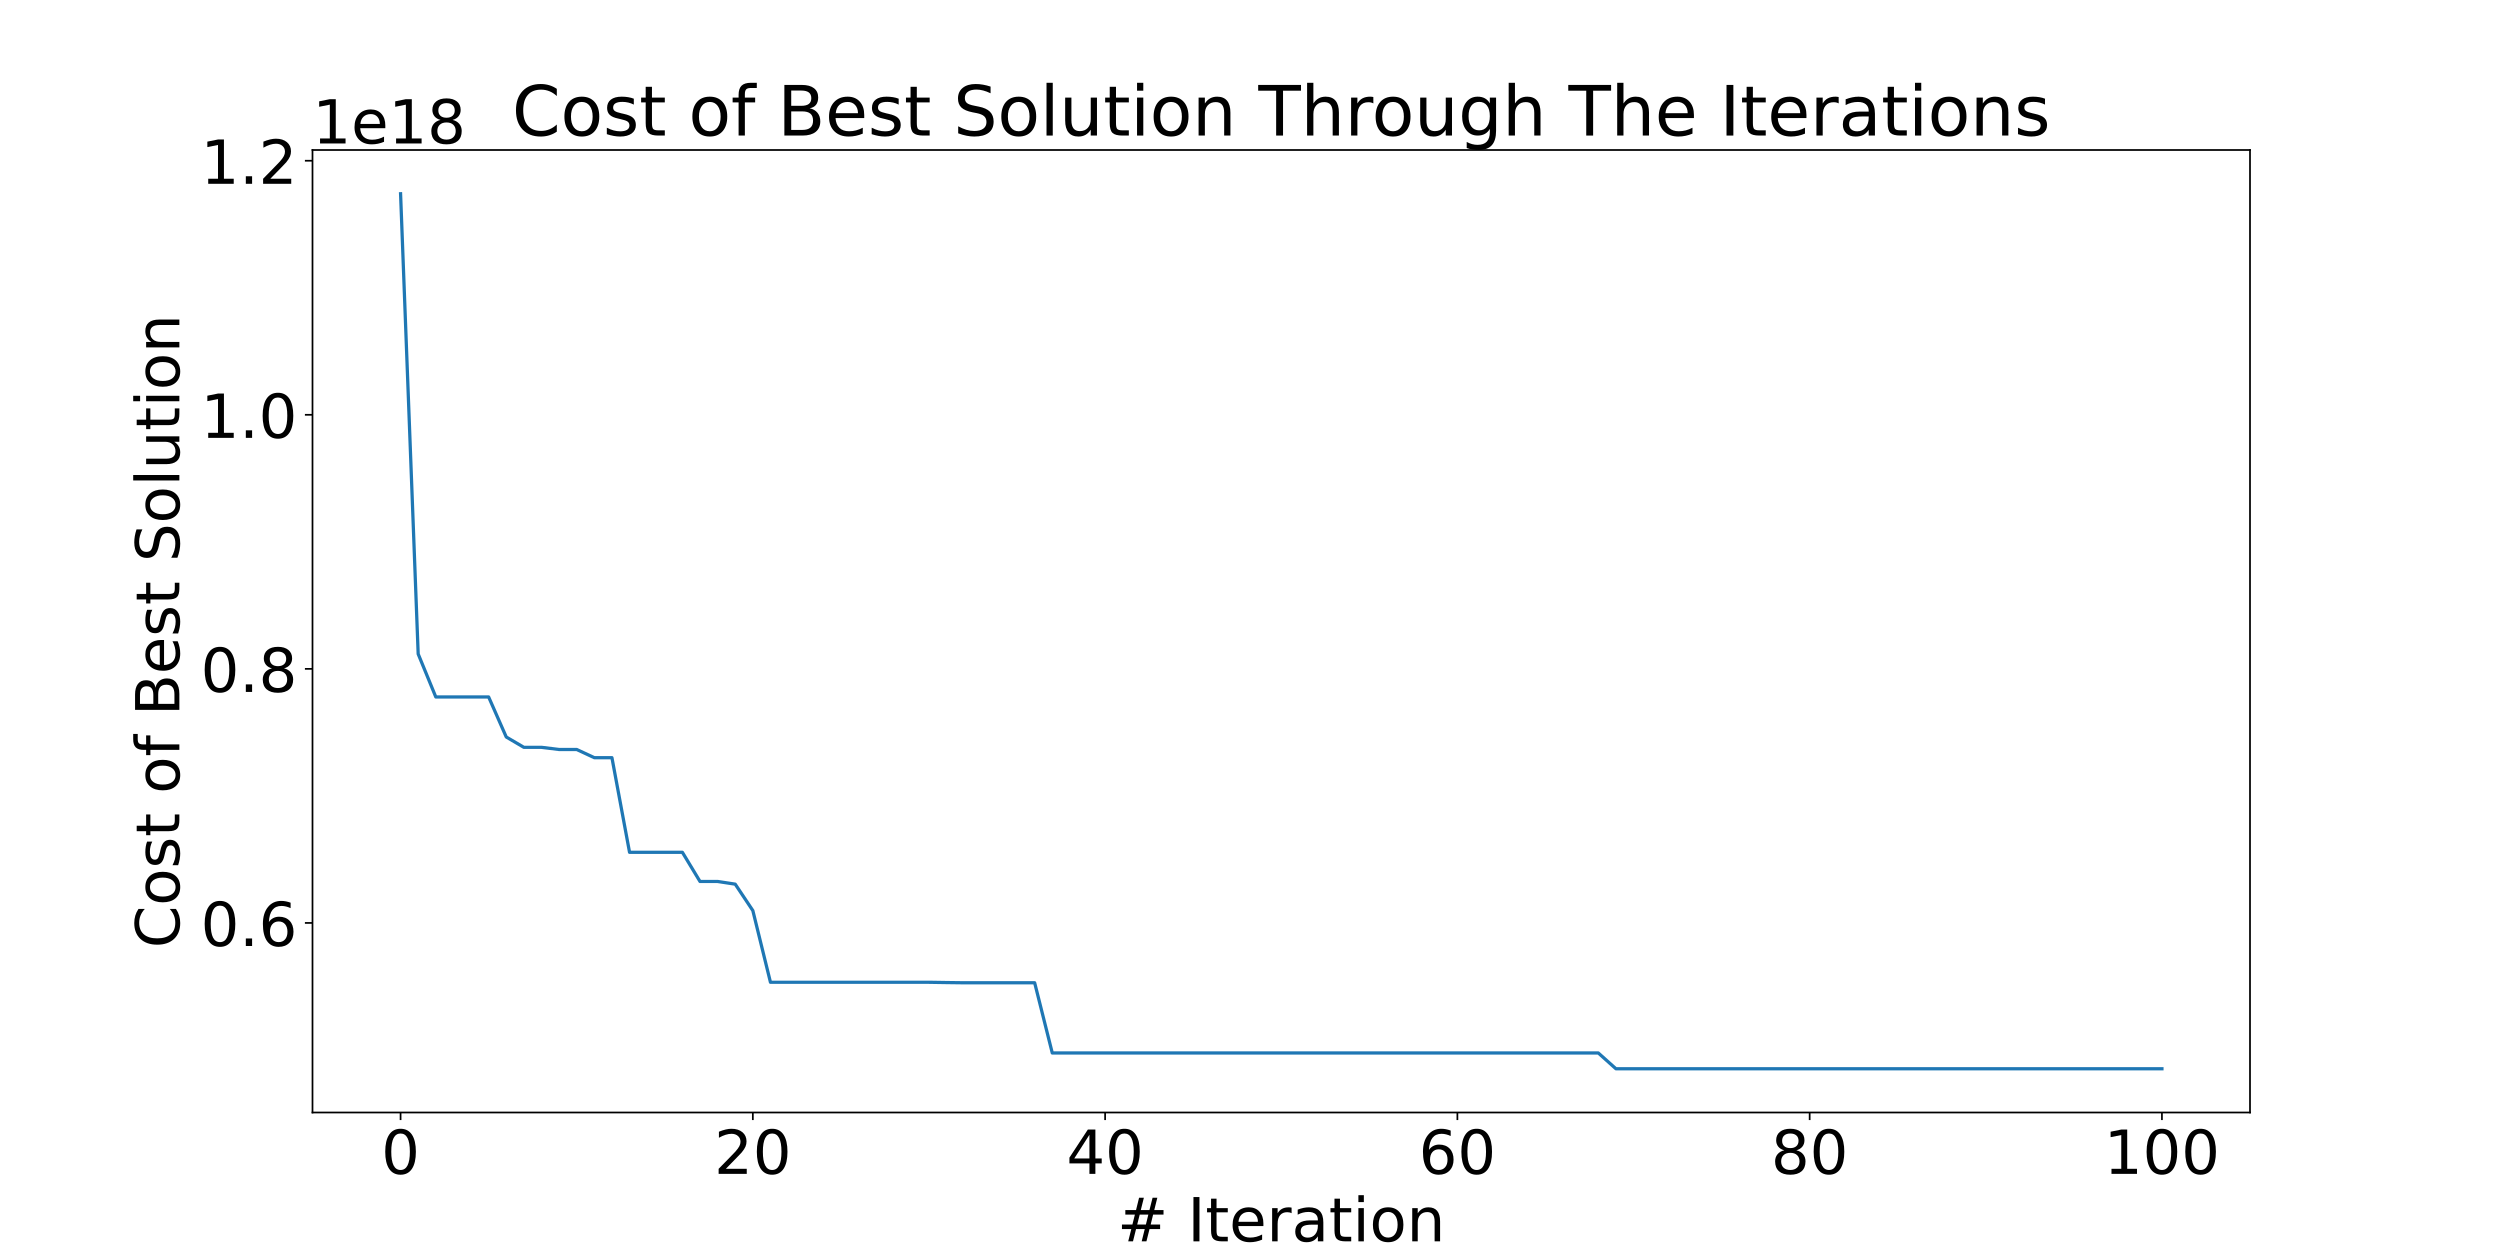
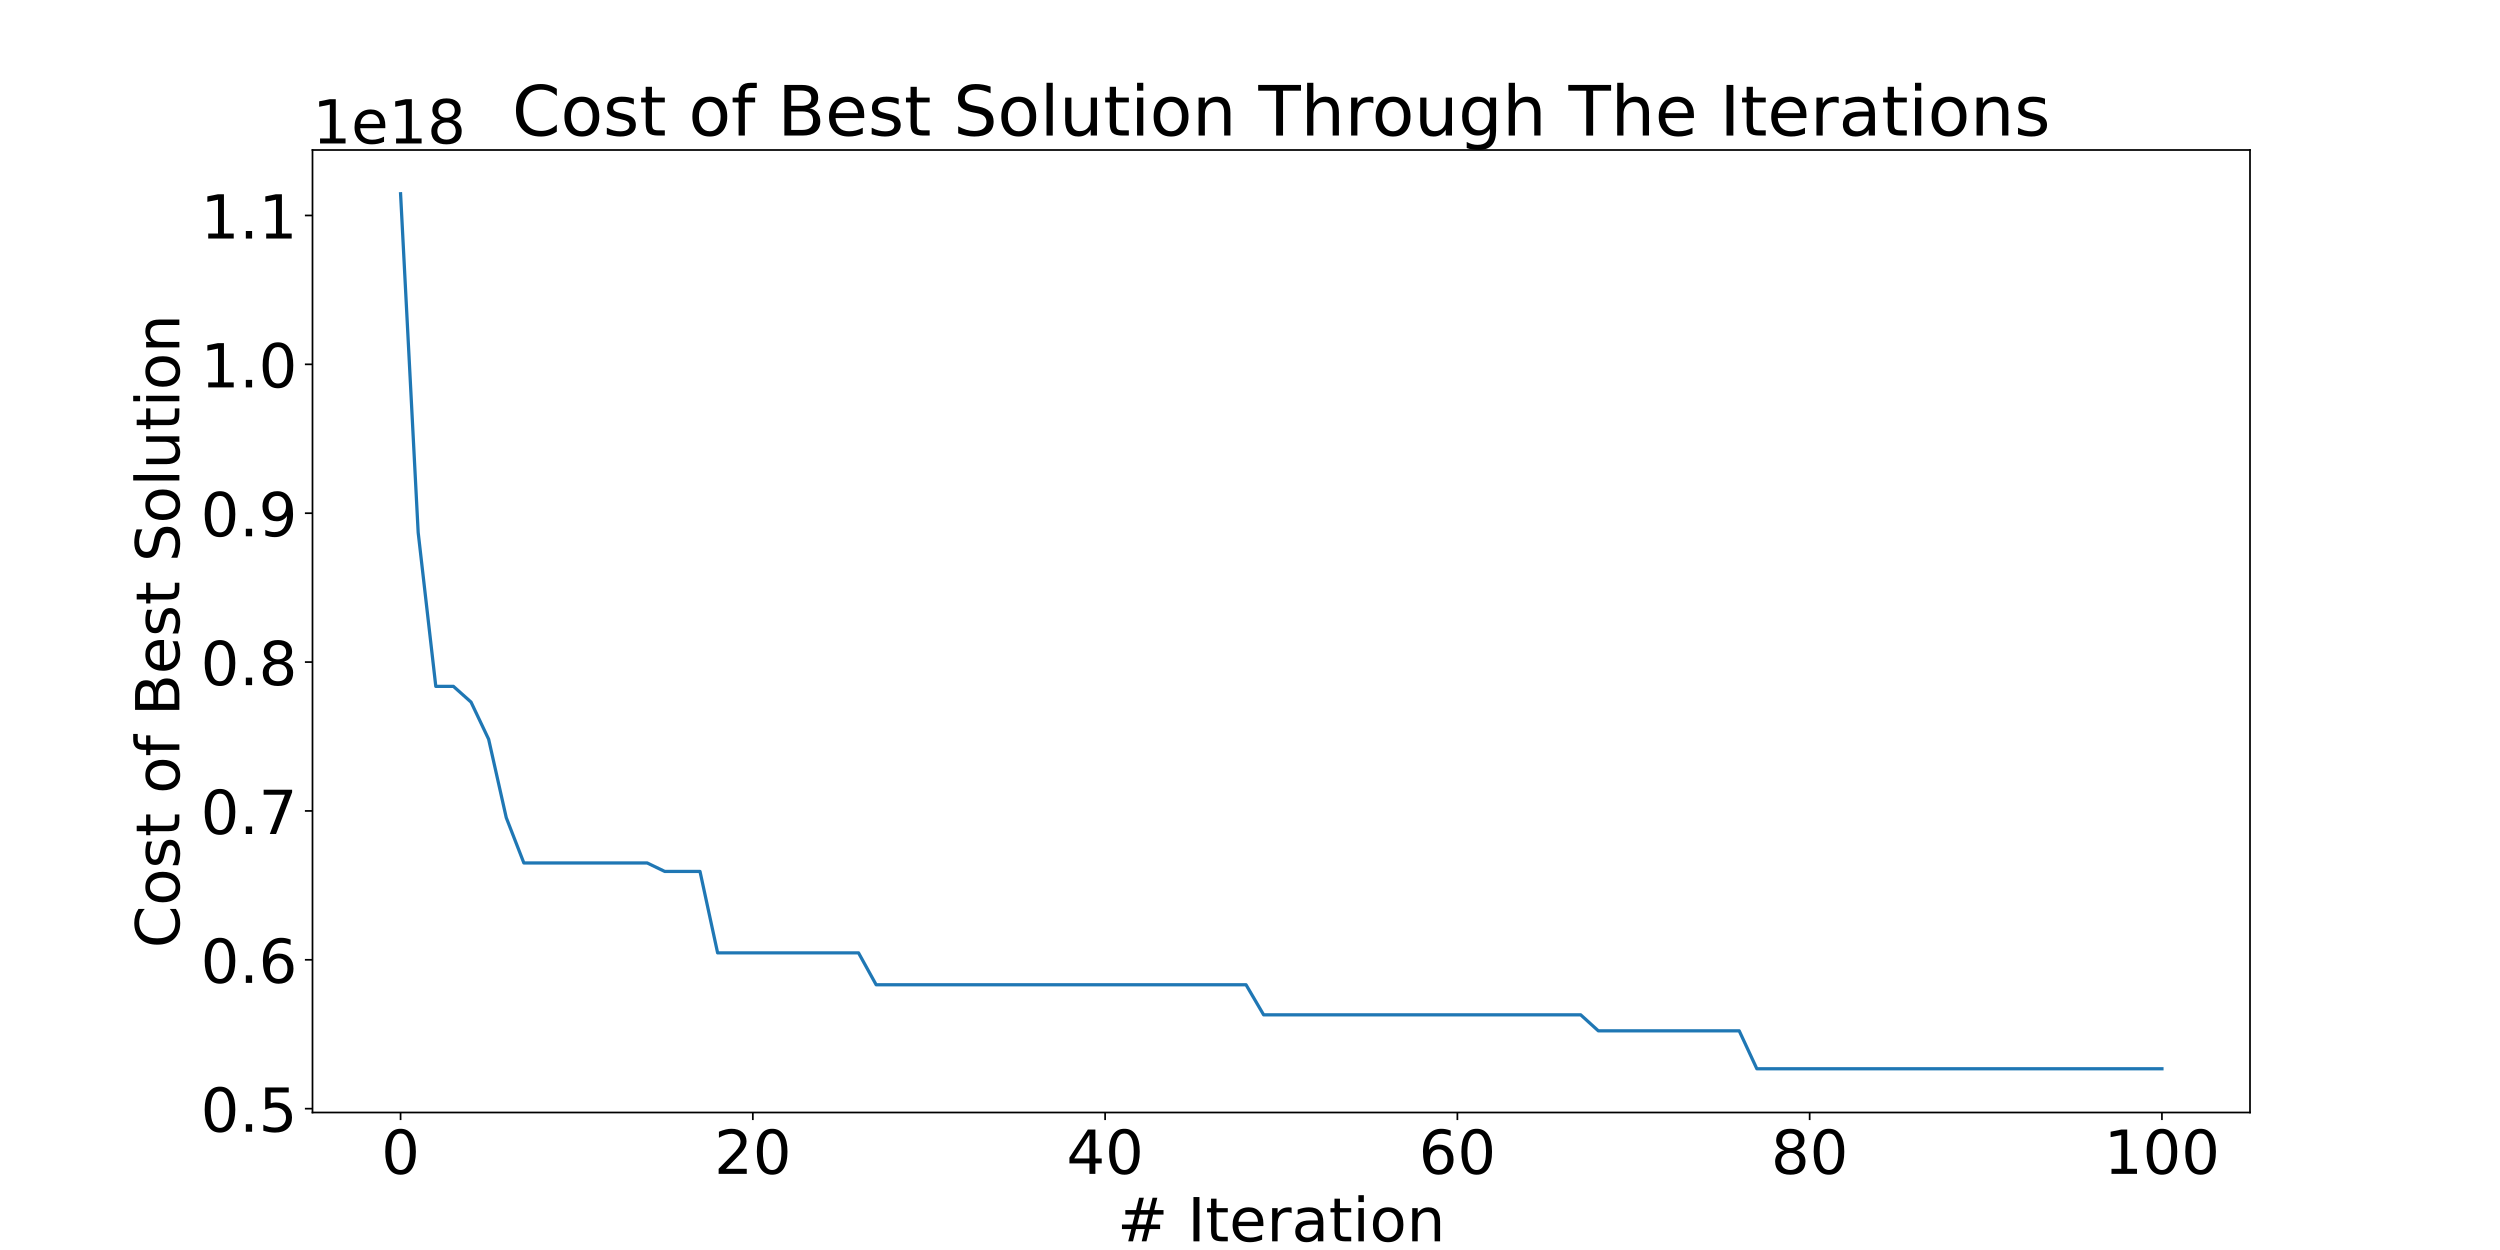
<svg xmlns="http://www.w3.org/2000/svg" xmlns:xlink="http://www.w3.org/1999/xlink" width="1152pt" height="576pt" viewBox="0 0 1152 576" version="1.1">
  <defs>
    <style type="text/css">*{stroke-linejoin: round; stroke-linecap: butt}</style>
  </defs>
  <g id="figure_1">
    <g id="patch_1">
      <path d="M 0 576  L 1152 576  L 1152 0  L 0 0  z " style="fill: #ffffff" />
    </g>
    <g id="axes_1">
      <g id="patch_2">
        <path d="M 144 512.64  L 1036.8 512.64  L 1036.8 69.12  L 144 69.12  z " style="fill: #ffffff" />
      </g>
      <g id="matplotlib.axis_1">
        <g id="xtick_1">
          <g id="line2d_1">
            <defs>
-               <path id="m621c3ca622" d="M 0 0  L 0 3.5  " style="stroke: #000000; stroke-width: 0.8" />
+               <path id="md4c207d0d9" d="M 0 0  L 0 3.5  " style="stroke: #000000; stroke-width: 0.8" />
            </defs>
            <g>
-               <use xlink:href="#m621c3ca622" x="184.582" y="512.64" style="stroke: #000000; stroke-width: 0.8" />
+               <use xlink:href="#md4c207d0d9" x="184.582" y="512.64" style="stroke: #000000; stroke-width: 0.8" />
            </g>
          </g>
          <g id="text_1">
            <g transform="translate(175.6743 540.9156)scale(0.28 -0.28)">
              <defs>
                <path id="DejaVuSans-30" d="M 2034 4250  Q 1547 4250 1301 3770  Q 1056 3291 1056 2328  Q 1056 1369 1301 889  Q 1547 409 2034 409  Q 2525 409 2770 889  Q 3016 1369 3016 2328  Q 3016 3291 2770 3770  Q 2525 4250 2034 4250  z M 2034 4750  Q 2819 4750 3233 4129  Q 3647 3509 3647 2328  Q 3647 1150 3233 529  Q 2819 -91 2034 -91  Q 1250 -91 836 529  Q 422 1150 422 2328  Q 422 3509 836 4129  Q 1250 4750 2034 4750  z " transform="scale(0.015625)" />
              </defs>
              <use xlink:href="#DejaVuSans-30" />
            </g>
          </g>
        </g>
        <g id="xtick_2">
          <g id="line2d_2">
            <g>
-               <use xlink:href="#m621c3ca622" x="346.909" y="512.64" style="stroke: #000000; stroke-width: 0.8" />
+               <use xlink:href="#md4c207d0d9" x="346.909" y="512.64" style="stroke: #000000; stroke-width: 0.8" />
            </g>
          </g>
          <g id="text_2">
            <g transform="translate(329.0941 540.9156)scale(0.28 -0.28)">
              <defs>
                <path id="DejaVuSans-32" d="M 1228 531  L 3431 531  L 3431 0  L 469 0  L 469 531  Q 828 903 1448 1529  Q 2069 2156 2228 2338  Q 2531 2678 2651 2914  Q 2772 3150 2772 3378  Q 2772 3750 2511 3984  Q 2250 4219 1831 4219  Q 1534 4219 1204 4116  Q 875 4013 500 3803  L 500 4441  Q 881 4594 1212 4672  Q 1544 4750 1819 4750  Q 2544 4750 2975 4387  Q 3406 4025 3406 3419  Q 3406 3131 3298 2873  Q 3191 2616 2906 2266  Q 2828 2175 2409 1742  Q 1991 1309 1228 531  z " transform="scale(0.015625)" />
              </defs>
              <use xlink:href="#DejaVuSans-32" />
              <use xlink:href="#DejaVuSans-30" x="63.623" />
            </g>
          </g>
        </g>
        <g id="xtick_3">
          <g id="line2d_3">
            <g>
-               <use xlink:href="#m621c3ca622" x="509.236" y="512.64" style="stroke: #000000; stroke-width: 0.8" />
+               <use xlink:href="#md4c207d0d9" x="509.236" y="512.64" style="stroke: #000000; stroke-width: 0.8" />
            </g>
          </g>
          <g id="text_3">
            <g transform="translate(491.4214 540.9156)scale(0.28 -0.28)">
              <defs>
                <path id="DejaVuSans-34" d="M 2419 4116  L 825 1625  L 2419 1625  L 2419 4116  z M 2253 4666  L 3047 4666  L 3047 1625  L 3713 1625  L 3713 1100  L 3047 1100  L 3047 0  L 2419 0  L 2419 1100  L 313 1100  L 313 1709  L 2253 4666  z " transform="scale(0.015625)" />
              </defs>
              <use xlink:href="#DejaVuSans-34" />
              <use xlink:href="#DejaVuSans-30" x="63.623" />
            </g>
          </g>
        </g>
        <g id="xtick_4">
          <g id="line2d_4">
            <g>
-               <use xlink:href="#m621c3ca622" x="671.564" y="512.64" style="stroke: #000000; stroke-width: 0.8" />
+               <use xlink:href="#md4c207d0d9" x="671.564" y="512.64" style="stroke: #000000; stroke-width: 0.8" />
            </g>
          </g>
          <g id="text_4">
            <g transform="translate(653.7486 540.9156)scale(0.28 -0.28)">
              <defs>
                <path id="DejaVuSans-36" d="M 2113 2584  Q 1688 2584 1439 2293  Q 1191 2003 1191 1497  Q 1191 994 1439 701  Q 1688 409 2113 409  Q 2538 409 2786 701  Q 3034 994 3034 1497  Q 3034 2003 2786 2293  Q 2538 2584 2113 2584  z M 3366 4563  L 3366 3988  Q 3128 4100 2886 4159  Q 2644 4219 2406 4219  Q 1781 4219 1451 3797  Q 1122 3375 1075 2522  Q 1259 2794 1537 2939  Q 1816 3084 2150 3084  Q 2853 3084 3261 2657  Q 3669 2231 3669 1497  Q 3669 778 3244 343  Q 2819 -91 2113 -91  Q 1303 -91 875 529  Q 447 1150 447 2328  Q 447 3434 972 4092  Q 1497 4750 2381 4750  Q 2619 4750 2861 4703  Q 3103 4656 3366 4563  z " transform="scale(0.015625)" />
              </defs>
              <use xlink:href="#DejaVuSans-36" />
              <use xlink:href="#DejaVuSans-30" x="63.623" />
            </g>
          </g>
        </g>
        <g id="xtick_5">
          <g id="line2d_5">
            <g>
-               <use xlink:href="#m621c3ca622" x="833.891" y="512.64" style="stroke: #000000; stroke-width: 0.8" />
+               <use xlink:href="#md4c207d0d9" x="833.891" y="512.64" style="stroke: #000000; stroke-width: 0.8" />
            </g>
          </g>
          <g id="text_5">
            <g transform="translate(816.0759 540.9156)scale(0.28 -0.28)">
              <defs>
                <path id="DejaVuSans-38" d="M 2034 2216  Q 1584 2216 1326 1975  Q 1069 1734 1069 1313  Q 1069 891 1326 650  Q 1584 409 2034 409  Q 2484 409 2743 651  Q 3003 894 3003 1313  Q 3003 1734 2745 1975  Q 2488 2216 2034 2216  z M 1403 2484  Q 997 2584 770 2862  Q 544 3141 544 3541  Q 544 4100 942 4425  Q 1341 4750 2034 4750  Q 2731 4750 3128 4425  Q 3525 4100 3525 3541  Q 3525 3141 3298 2862  Q 3072 2584 2669 2484  Q 3125 2378 3379 2068  Q 3634 1759 3634 1313  Q 3634 634 3220 271  Q 2806 -91 2034 -91  Q 1263 -91 848 271  Q 434 634 434 1313  Q 434 1759 690 2068  Q 947 2378 1403 2484  z M 1172 3481  Q 1172 3119 1398 2916  Q 1625 2713 2034 2713  Q 2441 2713 2670 2916  Q 2900 3119 2900 3481  Q 2900 3844 2670 4047  Q 2441 4250 2034 4250  Q 1625 4250 1398 4047  Q 1172 3844 1172 3481  z " transform="scale(0.015625)" />
              </defs>
              <use xlink:href="#DejaVuSans-38" />
              <use xlink:href="#DejaVuSans-30" x="63.623" />
            </g>
          </g>
        </g>
        <g id="xtick_6">
          <g id="line2d_6">
            <g>
-               <use xlink:href="#m621c3ca622" x="996.218" y="512.64" style="stroke: #000000; stroke-width: 0.8" />
+               <use xlink:href="#md4c207d0d9" x="996.218" y="512.64" style="stroke: #000000; stroke-width: 0.8" />
            </g>
          </g>
          <g id="text_6">
            <g transform="translate(969.4957 540.9156)scale(0.28 -0.28)">
              <defs>
                <path id="DejaVuSans-31" d="M 794 531  L 1825 531  L 1825 4091  L 703 3866  L 703 4441  L 1819 4666  L 2450 4666  L 2450 531  L 3481 531  L 3481 0  L 794 0  L 794 531  z " transform="scale(0.015625)" />
              </defs>
              <use xlink:href="#DejaVuSans-31" />
              <use xlink:href="#DejaVuSans-30" x="63.623" />
              <use xlink:href="#DejaVuSans-30" x="127.246" />
            </g>
          </g>
        </g>
        <g id="text_7">
          <g transform="translate(514.835 572.0144)scale(0.28 -0.28)">
            <defs>
              <path id="DejaVuSans-23" d="M 3272 2816  L 2363 2816  L 2100 1772  L 3016 1772  L 3272 2816  z M 2803 4594  L 2478 3297  L 3391 3297  L 3719 4594  L 4219 4594  L 3897 3297  L 4872 3297  L 4872 2816  L 3775 2816  L 3519 1772  L 4513 1772  L 4513 1294  L 3397 1294  L 3072 0  L 2572 0  L 2894 1294  L 1978 1294  L 1656 0  L 1153 0  L 1478 1294  L 494 1294  L 494 1772  L 1594 1772  L 1856 2816  L 850 2816  L 850 3297  L 1978 3297  L 2297 4594  L 2803 4594  z " transform="scale(0.015625)" />
              <path id="DejaVuSans-20" transform="scale(0.015625)" />
              <path id="DejaVuSans-49" d="M 628 4666  L 1259 4666  L 1259 0  L 628 0  L 628 4666  z " transform="scale(0.015625)" />
              <path id="DejaVuSans-74" d="M 1172 4494  L 1172 3500  L 2356 3500  L 2356 3053  L 1172 3053  L 1172 1153  Q 1172 725 1289 603  Q 1406 481 1766 481  L 2356 481  L 2356 0  L 1766 0  Q 1100 0 847 248  Q 594 497 594 1153  L 594 3053  L 172 3053  L 172 3500  L 594 3500  L 594 4494  L 1172 4494  z " transform="scale(0.015625)" />
              <path id="DejaVuSans-65" d="M 3597 1894  L 3597 1613  L 953 1613  Q 991 1019 1311 708  Q 1631 397 2203 397  Q 2534 397 2845 478  Q 3156 559 3463 722  L 3463 178  Q 3153 47 2828 -22  Q 2503 -91 2169 -91  Q 1331 -91 842 396  Q 353 884 353 1716  Q 353 2575 817 3079  Q 1281 3584 2069 3584  Q 2775 3584 3186 3129  Q 3597 2675 3597 1894  z M 3022 2063  Q 3016 2534 2758 2815  Q 2500 3097 2075 3097  Q 1594 3097 1305 2825  Q 1016 2553 972 2059  L 3022 2063  z " transform="scale(0.015625)" />
              <path id="DejaVuSans-72" d="M 2631 2963  Q 2534 3019 2420 3045  Q 2306 3072 2169 3072  Q 1681 3072 1420 2755  Q 1159 2438 1159 1844  L 1159 0  L 581 0  L 581 3500  L 1159 3500  L 1159 2956  Q 1341 3275 1631 3429  Q 1922 3584 2338 3584  Q 2397 3584 2469 3576  Q 2541 3569 2628 3553  L 2631 2963  z " transform="scale(0.015625)" />
              <path id="DejaVuSans-61" d="M 2194 1759  Q 1497 1759 1228 1600  Q 959 1441 959 1056  Q 959 750 1161 570  Q 1363 391 1709 391  Q 2188 391 2477 730  Q 2766 1069 2766 1631  L 2766 1759  L 2194 1759  z M 3341 1997  L 3341 0  L 2766 0  L 2766 531  Q 2569 213 2275 61  Q 1981 -91 1556 -91  Q 1019 -91 701 211  Q 384 513 384 1019  Q 384 1609 779 1909  Q 1175 2209 1959 2209  L 2766 2209  L 2766 2266  Q 2766 2663 2505 2880  Q 2244 3097 1772 3097  Q 1472 3097 1187 3025  Q 903 2953 641 2809  L 641 3341  Q 956 3463 1253 3523  Q 1550 3584 1831 3584  Q 2591 3584 2966 3190  Q 3341 2797 3341 1997  z " transform="scale(0.015625)" />
              <path id="DejaVuSans-69" d="M 603 3500  L 1178 3500  L 1178 0  L 603 0  L 603 3500  z M 603 4863  L 1178 4863  L 1178 4134  L 603 4134  L 603 4863  z " transform="scale(0.015625)" />
              <path id="DejaVuSans-6f" d="M 1959 3097  Q 1497 3097 1228 2736  Q 959 2375 959 1747  Q 959 1119 1226 758  Q 1494 397 1959 397  Q 2419 397 2687 759  Q 2956 1122 2956 1747  Q 2956 2369 2687 2733  Q 2419 3097 1959 3097  z M 1959 3584  Q 2709 3584 3137 3096  Q 3566 2609 3566 1747  Q 3566 888 3137 398  Q 2709 -91 1959 -91  Q 1206 -91 779 398  Q 353 888 353 1747  Q 353 2609 779 3096  Q 1206 3584 1959 3584  z " transform="scale(0.015625)" />
              <path id="DejaVuSans-6e" d="M 3513 2113  L 3513 0  L 2938 0  L 2938 2094  Q 2938 2591 2744 2837  Q 2550 3084 2163 3084  Q 1697 3084 1428 2787  Q 1159 2491 1159 1978  L 1159 0  L 581 0  L 581 3500  L 1159 3500  L 1159 2956  Q 1366 3272 1645 3428  Q 1925 3584 2291 3584  Q 2894 3584 3203 3211  Q 3513 2838 3513 2113  z " transform="scale(0.015625)" />
            </defs>
            <use xlink:href="#DejaVuSans-23" />
            <use xlink:href="#DejaVuSans-20" x="83.789" />
            <use xlink:href="#DejaVuSans-49" x="115.576" />
            <use xlink:href="#DejaVuSans-74" x="145.068" />
            <use xlink:href="#DejaVuSans-65" x="184.277" />
            <use xlink:href="#DejaVuSans-72" x="245.801" />
            <use xlink:href="#DejaVuSans-61" x="286.914" />
            <use xlink:href="#DejaVuSans-74" x="348.193" />
            <use xlink:href="#DejaVuSans-69" x="387.402" />
            <use xlink:href="#DejaVuSans-6f" x="415.186" />
            <use xlink:href="#DejaVuSans-6e" x="476.367" />
          </g>
        </g>
      </g>
      <g id="matplotlib.axis_2">
        <g id="ytick_1">
          <g id="line2d_7">
            <defs>
-               <path id="mc1353f53cf" d="M 0 0  L -3.5 0  " style="stroke: #000000; stroke-width: 0.8" />
+               <path id="m5d9e9a6d61" d="M 0 0  L -3.5 0  " style="stroke: #000000; stroke-width: 0.8" />
            </defs>
            <g>
-               <use xlink:href="#mc1353f53cf" x="144" y="425.278" style="stroke: #000000; stroke-width: 0.8" />
+               <use xlink:href="#m5d9e9a6d61" x="144" y="510.865" style="stroke: #000000; stroke-width: 0.8" />
            </g>
          </g>
          <g id="text_8">
-             <g transform="translate(92.47125 435.9162)scale(0.28 -0.28)">
+             <g transform="translate(92.47125 521.5024)scale(0.28 -0.28)">
              <defs>
                <path id="DejaVuSans-2e" d="M 684 794  L 1344 794  L 1344 0  L 684 0  L 684 794  z " transform="scale(0.015625)" />
-               </defs>
-               <use xlink:href="#DejaVuSans-30" />
-               <use xlink:href="#DejaVuSans-2e" x="63.623" />
-               <use xlink:href="#DejaVuSans-36" x="95.41" />
+                 <path id="DejaVuSans-35" d="M 691 4666  L 3169 4666  L 3169 4134  L 1269 4134  L 1269 2991  Q 1406 3038 1543 3061  Q 1681 3084 1819 3084  Q 2600 3084 3056 2656  Q 3513 2228 3513 1497  Q 3513 744 3044 326  Q 2575 -91 1722 -91  Q 1428 -91 1123 -41  Q 819 9 494 109  L 494 744  Q 775 591 1075 516  Q 1375 441 1709 441  Q 2250 441 2565 725  Q 2881 1009 2881 1497  Q 2881 1984 2565 2268  Q 2250 2553 1709 2553  Q 1456 2553 1204 2497  Q 953 2441 691 2322  L 691 4666  z " transform="scale(0.015625)" />
+               </defs>
+               <use xlink:href="#DejaVuSans-30" />
+               <use xlink:href="#DejaVuSans-2e" x="63.623" />
+               <use xlink:href="#DejaVuSans-35" x="95.41" />
            </g>
          </g>
        </g>
        <g id="ytick_2">
          <g id="line2d_8">
            <g>
-               <use xlink:href="#mc1353f53cf" x="144" y="308.204" style="stroke: #000000; stroke-width: 0.8" />
+               <use xlink:href="#m5d9e9a6d61" x="144" y="442.268" style="stroke: #000000; stroke-width: 0.8" />
            </g>
          </g>
          <g id="text_9">
-             <g transform="translate(92.47125 318.8417)scale(0.28 -0.28)">
-               <use xlink:href="#DejaVuSans-30" />
-               <use xlink:href="#DejaVuSans-2e" x="63.623" />
-               <use xlink:href="#DejaVuSans-38" x="95.41" />
+             <g transform="translate(92.47125 452.9059)scale(0.28 -0.28)">
+               <use xlink:href="#DejaVuSans-30" />
+               <use xlink:href="#DejaVuSans-2e" x="63.623" />
+               <use xlink:href="#DejaVuSans-36" x="95.41" />
            </g>
          </g>
        </g>
        <g id="ytick_3">
          <g id="line2d_9">
            <g>
-               <use xlink:href="#mc1353f53cf" x="144" y="191.129" style="stroke: #000000; stroke-width: 0.8" />
+               <use xlink:href="#m5d9e9a6d61" x="144" y="373.672" style="stroke: #000000; stroke-width: 0.8" />
            </g>
          </g>
          <g id="text_10">
-             <g transform="translate(92.47125 201.7673)scale(0.28 -0.28)">
-               <use xlink:href="#DejaVuSans-31" />
-               <use xlink:href="#DejaVuSans-2e" x="63.623" />
-               <use xlink:href="#DejaVuSans-30" x="95.41" />
+             <g transform="translate(92.47125 384.3094)scale(0.28 -0.28)">
+               <defs>
+                 <path id="DejaVuSans-37" d="M 525 4666  L 3525 4666  L 3525 4397  L 1831 0  L 1172 0  L 2766 4134  L 525 4134  L 525 4666  z " transform="scale(0.015625)" />
+               </defs>
+               <use xlink:href="#DejaVuSans-30" />
+               <use xlink:href="#DejaVuSans-2e" x="63.623" />
+               <use xlink:href="#DejaVuSans-37" x="95.41" />
            </g>
          </g>
        </g>
        <g id="ytick_4">
          <g id="line2d_10">
            <g>
-               <use xlink:href="#mc1353f53cf" x="144" y="74.055" style="stroke: #000000; stroke-width: 0.8" />
+               <use xlink:href="#m5d9e9a6d61" x="144" y="305.075" style="stroke: #000000; stroke-width: 0.8" />
            </g>
          </g>
          <g id="text_11">
-             <g transform="translate(92.47125 84.69283)scale(0.28 -0.28)">
+             <g transform="translate(92.47125 315.7129)scale(0.28 -0.28)">
+               <use xlink:href="#DejaVuSans-30" />
+               <use xlink:href="#DejaVuSans-2e" x="63.623" />
+               <use xlink:href="#DejaVuSans-38" x="95.41" />
+             </g>
+           </g>
+         </g>
+         <g id="ytick_5">
+           <g id="line2d_11">
+             <g>
+               <use xlink:href="#m5d9e9a6d61" x="144" y="236.479" style="stroke: #000000; stroke-width: 0.8" />
+             </g>
+           </g>
+           <g id="text_12">
+             <g transform="translate(92.47125 247.1163)scale(0.28 -0.28)">
+               <defs>
+                 <path id="DejaVuSans-39" d="M 703 97  L 703 672  Q 941 559 1184 500  Q 1428 441 1663 441  Q 2288 441 2617 861  Q 2947 1281 2994 2138  Q 2813 1869 2534 1725  Q 2256 1581 1919 1581  Q 1219 1581 811 2004  Q 403 2428 403 3163  Q 403 3881 828 4315  Q 1253 4750 1959 4750  Q 2769 4750 3195 4129  Q 3622 3509 3622 2328  Q 3622 1225 3098 567  Q 2575 -91 1691 -91  Q 1453 -91 1209 -44  Q 966 3 703 97  z M 1959 2075  Q 2384 2075 2632 2365  Q 2881 2656 2881 3163  Q 2881 3666 2632 3958  Q 2384 4250 1959 4250  Q 1534 4250 1286 3958  Q 1038 3666 1038 3163  Q 1038 2656 1286 2365  Q 1534 2075 1959 2075  z " transform="scale(0.015625)" />
+               </defs>
+               <use xlink:href="#DejaVuSans-30" />
+               <use xlink:href="#DejaVuSans-2e" x="63.623" />
+               <use xlink:href="#DejaVuSans-39" x="95.41" />
+             </g>
+           </g>
+         </g>
+         <g id="ytick_6">
+           <g id="line2d_12">
+             <g>
+               <use xlink:href="#m5d9e9a6d61" x="144" y="167.882" style="stroke: #000000; stroke-width: 0.8" />
+             </g>
+           </g>
+           <g id="text_13">
+             <g transform="translate(92.47125 178.5198)scale(0.28 -0.28)">
              <use xlink:href="#DejaVuSans-31" />
              <use xlink:href="#DejaVuSans-2e" x="63.623" />
-               <use xlink:href="#DejaVuSans-32" x="95.41" />
-             </g>
-           </g>
-         </g>
-         <g id="text_12">
+               <use xlink:href="#DejaVuSans-30" x="95.41" />
+             </g>
+           </g>
+         </g>
+         <g id="ytick_7">
+           <g id="line2d_13">
+             <g>
+               <use xlink:href="#m5d9e9a6d61" x="144" y="99.286" style="stroke: #000000; stroke-width: 0.8" />
+             </g>
+           </g>
+           <g id="text_14">
+             <g transform="translate(92.47125 109.9233)scale(0.28 -0.28)">
+               <use xlink:href="#DejaVuSans-31" />
+               <use xlink:href="#DejaVuSans-2e" x="63.623" />
+               <use xlink:href="#DejaVuSans-31" x="95.41" />
+             </g>
+           </g>
+         </g>
+         <g id="text_15">
          <g transform="translate(82.64812 436.8803)rotate(-90)scale(0.28 -0.28)">
            <defs>
              <path id="DejaVuSans-43" d="M 4122 4306  L 4122 3641  Q 3803 3938 3442 4084  Q 3081 4231 2675 4231  Q 1875 4231 1450 3742  Q 1025 3253 1025 2328  Q 1025 1406 1450 917  Q 1875 428 2675 428  Q 3081 428 3442 575  Q 3803 722 4122 1019  L 4122 359  Q 3791 134 3420 21  Q 3050 -91 2638 -91  Q 1578 -91 968 557  Q 359 1206 359 2328  Q 359 3453 968 4101  Q 1578 4750 2638 4750  Q 3056 4750 3426 4639  Q 3797 4528 4122 4306  z " transform="scale(0.015625)" />
              <path id="DejaVuSans-73" d="M 2834 3397  L 2834 2853  Q 2591 2978 2328 3040  Q 2066 3103 1784 3103  Q 1356 3103 1142 2972  Q 928 2841 928 2578  Q 928 2378 1081 2264  Q 1234 2150 1697 2047  L 1894 2003  Q 2506 1872 2764 1633  Q 3022 1394 3022 966  Q 3022 478 2636 193  Q 2250 -91 1575 -91  Q 1294 -91 989 -36  Q 684 19 347 128  L 347 722  Q 666 556 975 473  Q 1284 391 1588 391  Q 1994 391 2212 530  Q 2431 669 2431 922  Q 2431 1156 2273 1281  Q 2116 1406 1581 1522  L 1381 1569  Q 847 1681 609 1914  Q 372 2147 372 2553  Q 372 3047 722 3315  Q 1072 3584 1716 3584  Q 2034 3584 2315 3537  Q 2597 3491 2834 3397  z " transform="scale(0.015625)" />
              <path id="DejaVuSans-66" d="M 2375 4863  L 2375 4384  L 1825 4384  Q 1516 4384 1395 4259  Q 1275 4134 1275 3809  L 1275 3500  L 2222 3500  L 2222 3053  L 1275 3053  L 1275 0  L 697 0  L 697 3053  L 147 3053  L 147 3500  L 697 3500  L 697 3744  Q 697 4328 969 4595  Q 1241 4863 1831 4863  L 2375 4863  z " transform="scale(0.015625)" />
              <path id="DejaVuSans-42" d="M 1259 2228  L 1259 519  L 2272 519  Q 2781 519 3026 730  Q 3272 941 3272 1375  Q 3272 1813 3026 2020  Q 2781 2228 2272 2228  L 1259 2228  z M 1259 4147  L 1259 2741  L 2194 2741  Q 2656 2741 2882 2914  Q 3109 3088 3109 3444  Q 3109 3797 2882 3972  Q 2656 4147 2194 4147  L 1259 4147  z M 628 4666  L 2241 4666  Q 2963 4666 3353 4366  Q 3744 4066 3744 3513  Q 3744 3084 3544 2831  Q 3344 2578 2956 2516  Q 3422 2416 3680 2098  Q 3938 1781 3938 1306  Q 3938 681 3513 340  Q 3088 0 2303 0  L 628 0  L 628 4666  z " transform="scale(0.015625)" />
              <path id="DejaVuSans-53" d="M 3425 4513  L 3425 3897  Q 3066 4069 2747 4153  Q 2428 4238 2131 4238  Q 1616 4238 1336 4038  Q 1056 3838 1056 3469  Q 1056 3159 1242 3001  Q 1428 2844 1947 2747  L 2328 2669  Q 3034 2534 3370 2195  Q 3706 1856 3706 1288  Q 3706 609 3251 259  Q 2797 -91 1919 -91  Q 1588 -91 1214 -16  Q 841 59 441 206  L 441 856  Q 825 641 1194 531  Q 1563 422 1919 422  Q 2459 422 2753 634  Q 3047 847 3047 1241  Q 3047 1584 2836 1778  Q 2625 1972 2144 2069  L 1759 2144  Q 1053 2284 737 2584  Q 422 2884 422 3419  Q 422 4038 858 4394  Q 1294 4750 2059 4750  Q 2388 4750 2728 4690  Q 3069 4631 3425 4513  z " transform="scale(0.015625)" />
              <path id="DejaVuSans-6c" d="M 603 4863  L 1178 4863  L 1178 0  L 603 0  L 603 4863  z " transform="scale(0.015625)" />
              <path id="DejaVuSans-75" d="M 544 1381  L 544 3500  L 1119 3500  L 1119 1403  Q 1119 906 1312 657  Q 1506 409 1894 409  Q 2359 409 2629 706  Q 2900 1003 2900 1516  L 2900 3500  L 3475 3500  L 3475 0  L 2900 0  L 2900 538  Q 2691 219 2414 64  Q 2138 -91 1772 -91  Q 1169 -91 856 284  Q 544 659 544 1381  z M 1991 3584  L 1991 3584  z " transform="scale(0.015625)" />
            </defs>
            <use xlink:href="#DejaVuSans-43" />
            <use xlink:href="#DejaVuSans-6f" x="69.824" />
            <use xlink:href="#DejaVuSans-73" x="131.006" />
            <use xlink:href="#DejaVuSans-74" x="183.105" />
            <use xlink:href="#DejaVuSans-20" x="222.314" />
            <use xlink:href="#DejaVuSans-6f" x="254.102" />
            <use xlink:href="#DejaVuSans-66" x="315.283" />
            <use xlink:href="#DejaVuSans-20" x="350.488" />
            <use xlink:href="#DejaVuSans-42" x="382.275" />
            <use xlink:href="#DejaVuSans-65" x="450.879" />
            <use xlink:href="#DejaVuSans-73" x="512.402" />
            <use xlink:href="#DejaVuSans-74" x="564.502" />
            <use xlink:href="#DejaVuSans-20" x="603.711" />
            <use xlink:href="#DejaVuSans-53" x="635.498" />
            <use xlink:href="#DejaVuSans-6f" x="698.975" />
            <use xlink:href="#DejaVuSans-6c" x="760.156" />
            <use xlink:href="#DejaVuSans-75" x="787.939" />
            <use xlink:href="#DejaVuSans-74" x="851.318" />
            <use xlink:href="#DejaVuSans-69" x="890.527" />
            <use xlink:href="#DejaVuSans-6f" x="918.311" />
            <use xlink:href="#DejaVuSans-6e" x="979.492" />
          </g>
        </g>
-         <g id="text_13">
+         <g id="text_16">
          <g transform="translate(144 66.12)scale(0.28 -0.28)">
            <use xlink:href="#DejaVuSans-31" />
            <use xlink:href="#DejaVuSans-65" x="63.623" />
            <use xlink:href="#DejaVuSans-31" x="125.146" />
            <use xlink:href="#DejaVuSans-38" x="188.77" />
          </g>
        </g>
      </g>
-       <g id="line2d_11">
-         <path d="M 184.582 89.28  L 192.698 301.347  L 200.815 321.163  L 208.931 321.163  L 217.047 321.163  L 225.164 321.163  L 233.28 339.609  L 241.396 344.371  L 249.513 344.371  L 257.629 345.366  L 265.745 345.366  L 273.862 349.14  L 281.978 349.14  L 290.095 392.745  L 298.211 392.745  L 306.327 392.745  L 314.444 392.745  L 322.56 406.181  L 330.676 406.181  L 338.793 407.417  L 346.909 419.604  L 355.025 452.629  L 363.142 452.629  L 371.258 452.629  L 379.375 452.629  L 387.491 452.629  L 395.607 452.629  L 403.724 452.629  L 411.84 452.629  L 419.956 452.629  L 428.073 452.629  L 436.189 452.762  L 444.305 452.868  L 452.422 452.868  L 460.538 452.868  L 468.655 452.868  L 476.771 452.868  L 484.887 485.213  L 493.004 485.213  L 501.12 485.213  L 509.236 485.213  L 517.353 485.213  L 525.469 485.213  L 533.585 485.213  L 541.702 485.213  L 549.818 485.213  L 557.935 485.213  L 566.051 485.213  L 574.167 485.213  L 582.284 485.213  L 590.4 485.213  L 598.516 485.213  L 606.633 485.213  L 614.749 485.213  L 622.865 485.213  L 630.982 485.213  L 639.098 485.213  L 647.215 485.213  L 655.331 485.213  L 663.447 485.213  L 671.564 485.213  L 679.68 485.213  L 687.796 485.213  L 695.913 485.213  L 704.029 485.213  L 712.145 485.213  L 720.262 485.213  L 728.378 485.213  L 736.495 485.213  L 744.611 492.48  L 752.727 492.48  L 760.844 492.48  L 768.96 492.48  L 777.076 492.48  L 785.193 492.48  L 793.309 492.48  L 801.425 492.48  L 809.542 492.48  L 817.658 492.48  L 825.775 492.48  L 833.891 492.48  L 842.007 492.48  L 850.124 492.48  L 858.24 492.48  L 866.356 492.48  L 874.473 492.48  L 882.589 492.48  L 890.705 492.48  L 898.822 492.48  L 906.938 492.48  L 915.055 492.48  L 923.171 492.48  L 931.287 492.48  L 939.404 492.48  L 947.52 492.48  L 955.636 492.48  L 963.753 492.48  L 971.869 492.48  L 979.985 492.48  L 988.102 492.48  L 996.218 492.48  " clip-path="url(#p9c684f6016)" style="fill: none; stroke: #1f77b4; stroke-width: 1.5; stroke-linecap: square" />
+       <g id="line2d_14">
+         <path d="M 184.582 89.28  L 192.698 245.394  L 200.815 316.276  L 208.931 316.276  L 217.047 323.518  L 225.164 340.628  L 233.28 376.771  L 241.396 397.648  L 249.513 397.648  L 257.629 397.648  L 265.745 397.648  L 273.862 397.648  L 281.978 397.648  L 290.095 397.648  L 298.211 397.648  L 306.327 401.562  L 314.444 401.562  L 322.56 401.562  L 330.676 439.08  L 338.793 439.08  L 346.909 439.08  L 355.025 439.08  L 363.142 439.08  L 371.258 439.08  L 379.375 439.08  L 387.491 439.08  L 395.607 439.08  L 403.724 453.772  L 411.84 453.772  L 419.956 453.772  L 428.073 453.772  L 436.189 453.772  L 444.305 453.772  L 452.422 453.772  L 460.538 453.772  L 468.655 453.772  L 476.771 453.772  L 484.887 453.772  L 493.004 453.772  L 501.12 453.772  L 509.236 453.772  L 517.353 453.772  L 525.469 453.772  L 533.585 453.772  L 541.702 453.772  L 549.818 453.772  L 557.935 453.772  L 566.051 453.772  L 574.167 453.772  L 582.284 467.632  L 590.4 467.632  L 598.516 467.632  L 606.633 467.632  L 614.749 467.632  L 622.865 467.632  L 630.982 467.632  L 639.098 467.632  L 647.215 467.632  L 655.331 467.632  L 663.447 467.632  L 671.564 467.632  L 679.68 467.632  L 687.796 467.632  L 695.913 467.632  L 704.029 467.632  L 712.145 467.632  L 720.262 467.632  L 728.378 467.632  L 736.495 474.996  L 744.611 474.996  L 752.727 474.996  L 760.844 474.996  L 768.96 474.996  L 777.076 474.996  L 785.193 474.996  L 793.309 474.996  L 801.425 474.996  L 809.542 492.48  L 817.658 492.48  L 825.775 492.48  L 833.891 492.48  L 842.007 492.48  L 850.124 492.48  L 858.24 492.48  L 866.356 492.48  L 874.473 492.48  L 882.589 492.48  L 890.705 492.48  L 898.822 492.48  L 906.938 492.48  L 915.055 492.48  L 923.171 492.48  L 931.287 492.48  L 939.404 492.48  L 947.52 492.48  L 955.636 492.48  L 963.753 492.48  L 971.869 492.48  L 979.985 492.48  L 988.102 492.48  L 996.218 492.48  " clip-path="url(#p54fc15b43a)" style="fill: none; stroke: #1f77b4; stroke-width: 1.5; stroke-linecap: square" />
      </g>
      <g id="patch_3">
        <path d="M 144 512.64  L 144 69.12  " style="fill: none; stroke: #000000; stroke-width: 0.8; stroke-linejoin: miter; stroke-linecap: square" />
      </g>
      <g id="patch_4">
        <path d="M 1036.8 512.64  L 1036.8 69.12  " style="fill: none; stroke: #000000; stroke-width: 0.8; stroke-linejoin: miter; stroke-linecap: square" />
      </g>
      <g id="patch_5">
        <path d="M 144 512.64  L 1036.8 512.64  " style="fill: none; stroke: #000000; stroke-width: 0.8; stroke-linejoin: miter; stroke-linecap: square" />
      </g>
      <g id="patch_6">
        <path d="M 144 69.12  L 1036.8 69.12  " style="fill: none; stroke: #000000; stroke-width: 0.8; stroke-linejoin: miter; stroke-linecap: square" />
      </g>
-       <g id="text_14">
+       <g id="text_17">
        <g transform="translate(235.97 62.465)scale(0.32 -0.32)">
          <defs>
            <path id="DejaVuSans-54" d="M -19 4666  L 3928 4666  L 3928 4134  L 2272 4134  L 2272 0  L 1638 0  L 1638 4134  L -19 4134  L -19 4666  z " transform="scale(0.015625)" />
            <path id="DejaVuSans-68" d="M 3513 2113  L 3513 0  L 2938 0  L 2938 2094  Q 2938 2591 2744 2837  Q 2550 3084 2163 3084  Q 1697 3084 1428 2787  Q 1159 2491 1159 1978  L 1159 0  L 581 0  L 581 4863  L 1159 4863  L 1159 2956  Q 1366 3272 1645 3428  Q 1925 3584 2291 3584  Q 2894 3584 3203 3211  Q 3513 2838 3513 2113  z " transform="scale(0.015625)" />
            <path id="DejaVuSans-67" d="M 2906 1791  Q 2906 2416 2648 2759  Q 2391 3103 1925 3103  Q 1463 3103 1205 2759  Q 947 2416 947 1791  Q 947 1169 1205 825  Q 1463 481 1925 481  Q 2391 481 2648 825  Q 2906 1169 2906 1791  z M 3481 434  Q 3481 -459 3084 -895  Q 2688 -1331 1869 -1331  Q 1566 -1331 1297 -1286  Q 1028 -1241 775 -1147  L 775 -588  Q 1028 -725 1275 -790  Q 1522 -856 1778 -856  Q 2344 -856 2625 -561  Q 2906 -266 2906 331  L 2906 616  Q 2728 306 2450 153  Q 2172 0 1784 0  Q 1141 0 747 490  Q 353 981 353 1791  Q 353 2603 747 3093  Q 1141 3584 1784 3584  Q 2172 3584 2450 3431  Q 2728 3278 2906 2969  L 2906 3500  L 3481 3500  L 3481 434  z " transform="scale(0.015625)" />
          </defs>
          <use xlink:href="#DejaVuSans-43" />
          <use xlink:href="#DejaVuSans-6f" x="69.824" />
          <use xlink:href="#DejaVuSans-73" x="131.006" />
          <use xlink:href="#DejaVuSans-74" x="183.105" />
          <use xlink:href="#DejaVuSans-20" x="222.314" />
          <use xlink:href="#DejaVuSans-6f" x="254.102" />
          <use xlink:href="#DejaVuSans-66" x="315.283" />
          <use xlink:href="#DejaVuSans-20" x="350.488" />
          <use xlink:href="#DejaVuSans-42" x="382.275" />
          <use xlink:href="#DejaVuSans-65" x="450.879" />
          <use xlink:href="#DejaVuSans-73" x="512.402" />
          <use xlink:href="#DejaVuSans-74" x="564.502" />
          <use xlink:href="#DejaVuSans-20" x="603.711" />
          <use xlink:href="#DejaVuSans-53" x="635.498" />
          <use xlink:href="#DejaVuSans-6f" x="698.975" />
          <use xlink:href="#DejaVuSans-6c" x="760.156" />
          <use xlink:href="#DejaVuSans-75" x="787.939" />
          <use xlink:href="#DejaVuSans-74" x="851.318" />
          <use xlink:href="#DejaVuSans-69" x="890.527" />
          <use xlink:href="#DejaVuSans-6f" x="918.311" />
          <use xlink:href="#DejaVuSans-6e" x="979.492" />
          <use xlink:href="#DejaVuSans-20" x="1042.871" />
          <use xlink:href="#DejaVuSans-54" x="1074.658" />
          <use xlink:href="#DejaVuSans-68" x="1135.742" />
          <use xlink:href="#DejaVuSans-72" x="1199.121" />
          <use xlink:href="#DejaVuSans-6f" x="1237.984" />
          <use xlink:href="#DejaVuSans-75" x="1299.166" />
          <use xlink:href="#DejaVuSans-67" x="1362.545" />
          <use xlink:href="#DejaVuSans-68" x="1426.021" />
          <use xlink:href="#DejaVuSans-20" x="1489.4" />
          <use xlink:href="#DejaVuSans-54" x="1521.188" />
          <use xlink:href="#DejaVuSans-68" x="1582.271" />
          <use xlink:href="#DejaVuSans-65" x="1645.65" />
          <use xlink:href="#DejaVuSans-20" x="1707.174" />
          <use xlink:href="#DejaVuSans-49" x="1738.961" />
          <use xlink:href="#DejaVuSans-74" x="1768.453" />
          <use xlink:href="#DejaVuSans-65" x="1807.662" />
          <use xlink:href="#DejaVuSans-72" x="1869.186" />
          <use xlink:href="#DejaVuSans-61" x="1910.299" />
          <use xlink:href="#DejaVuSans-74" x="1971.578" />
          <use xlink:href="#DejaVuSans-69" x="2010.787" />
          <use xlink:href="#DejaVuSans-6f" x="2038.57" />
          <use xlink:href="#DejaVuSans-6e" x="2099.752" />
          <use xlink:href="#DejaVuSans-73" x="2163.131" />
        </g>
      </g>
    </g>
  </g>
  <defs>
-     <clipPath id="p9c684f6016">
+     <clipPath id="p54fc15b43a">
      <rect x="144" y="69.12" width="892.8" height="443.52" />
    </clipPath>
  </defs>
</svg>
